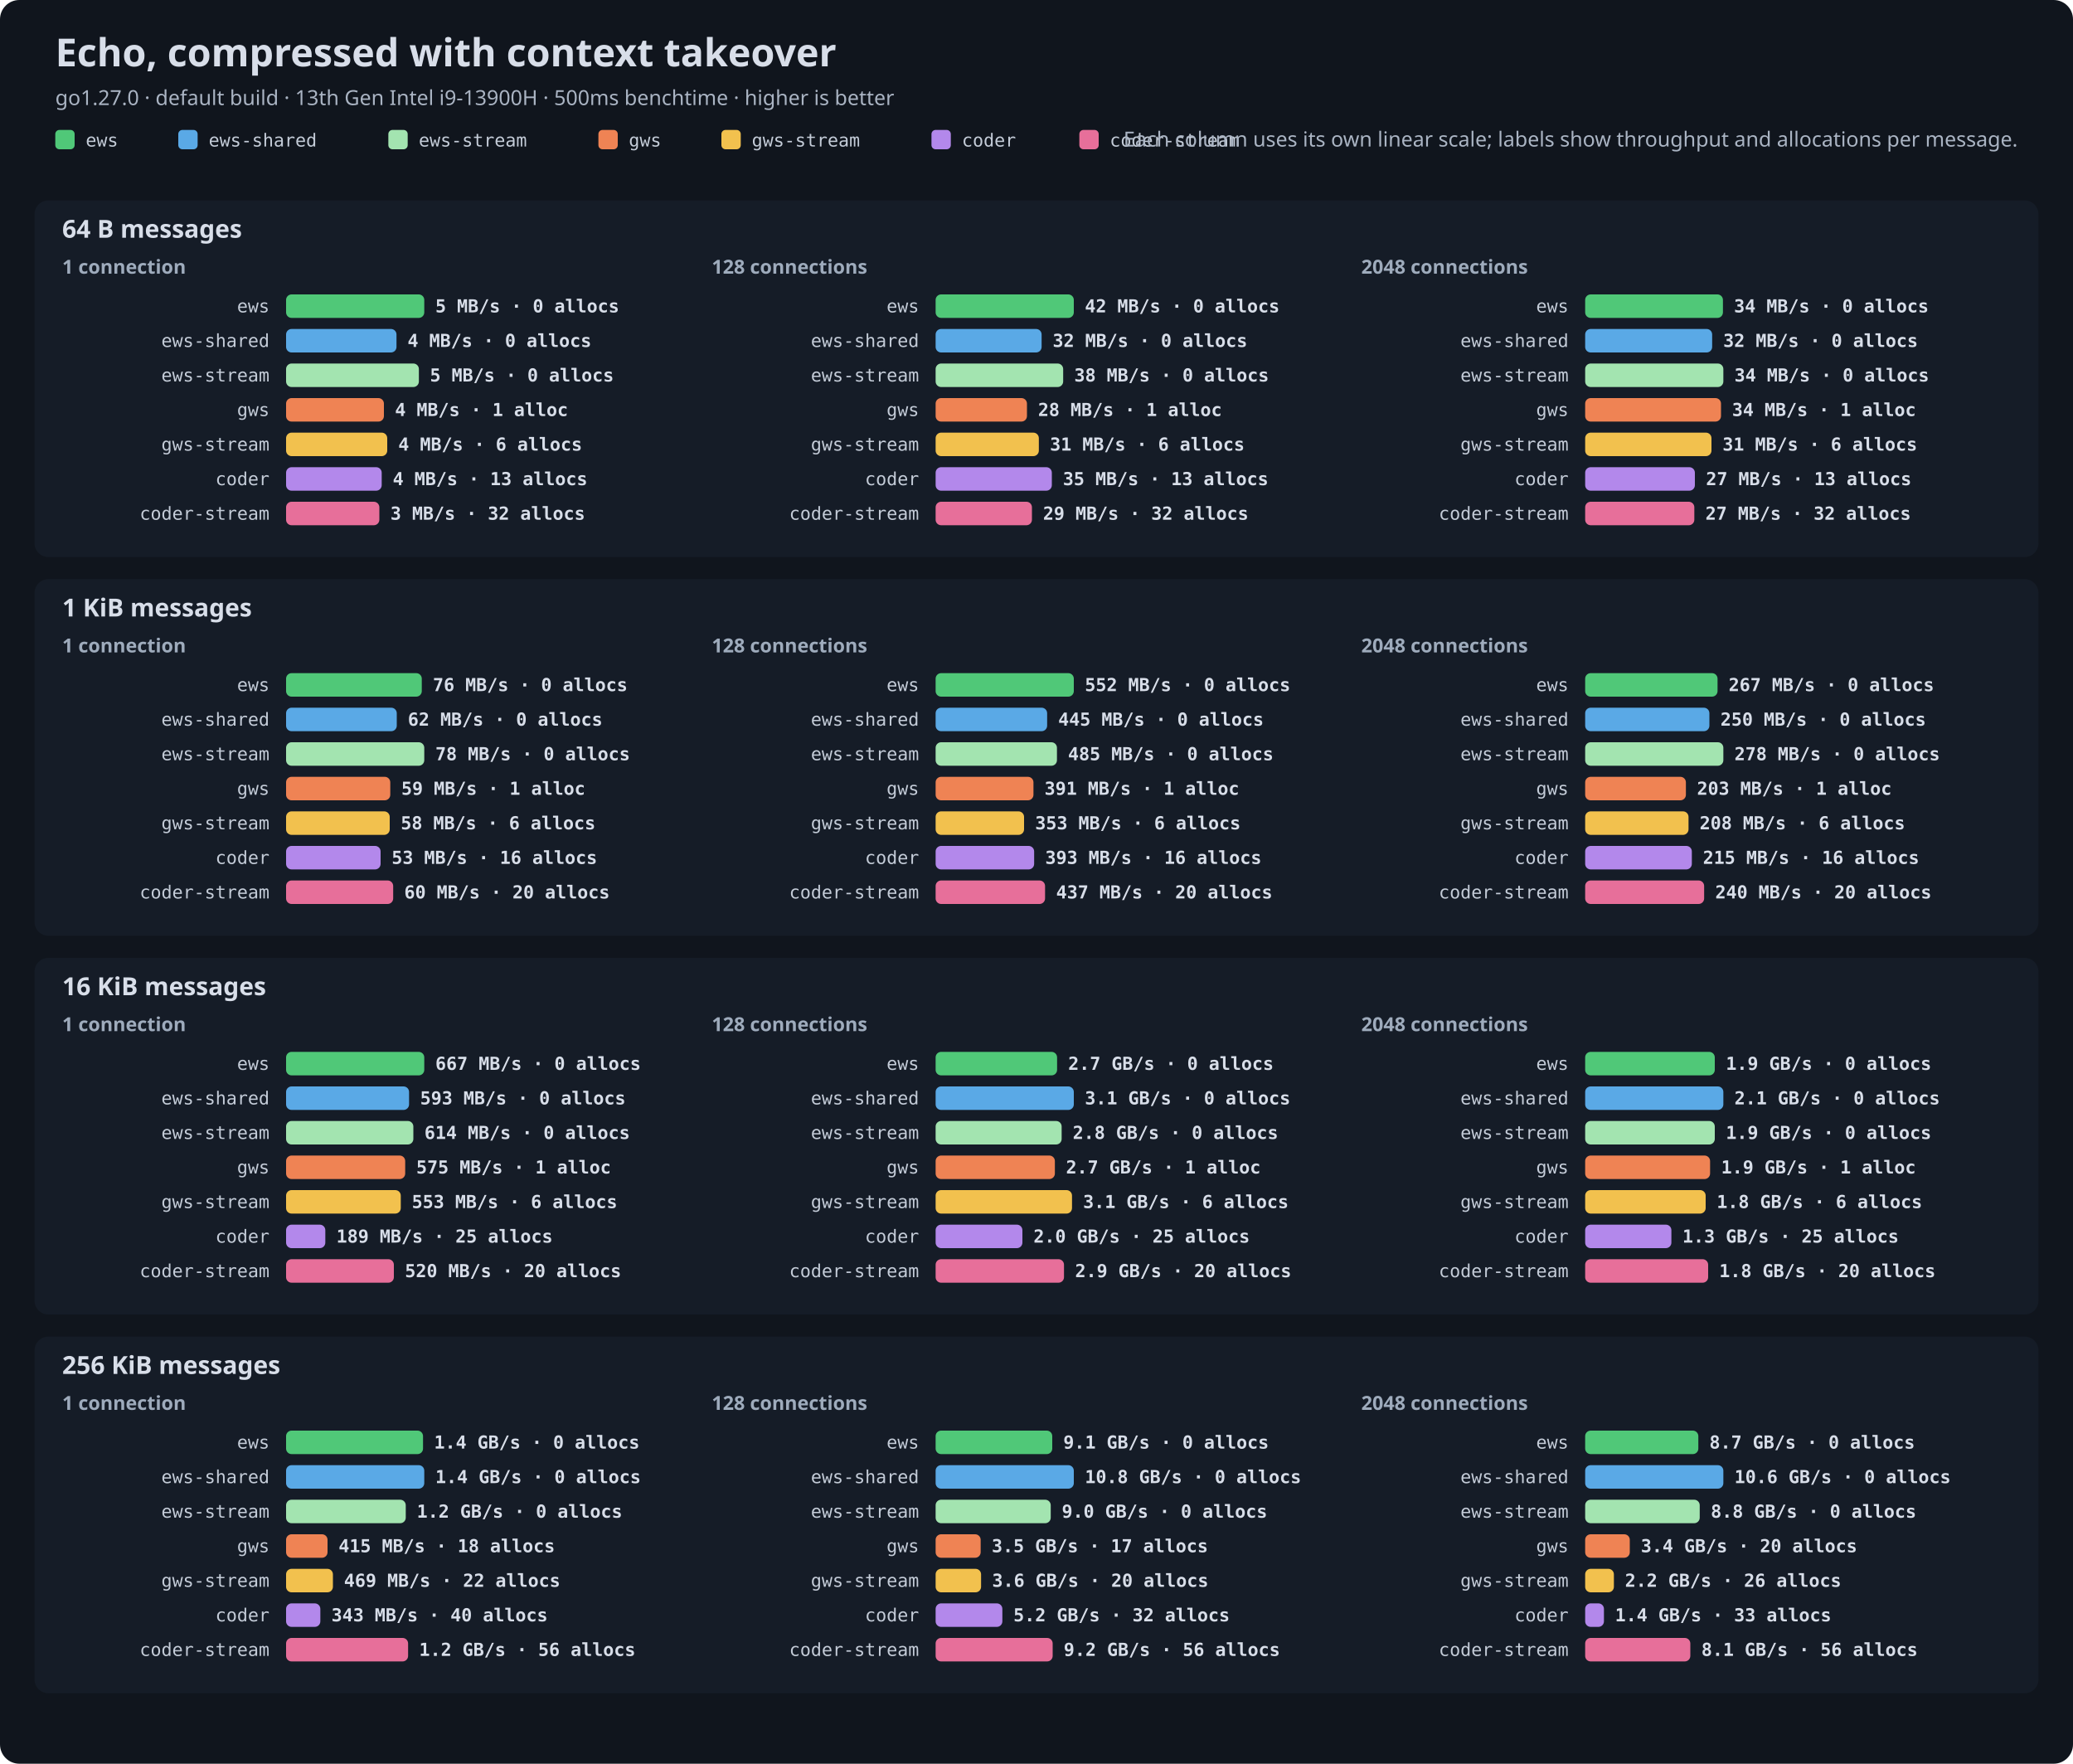
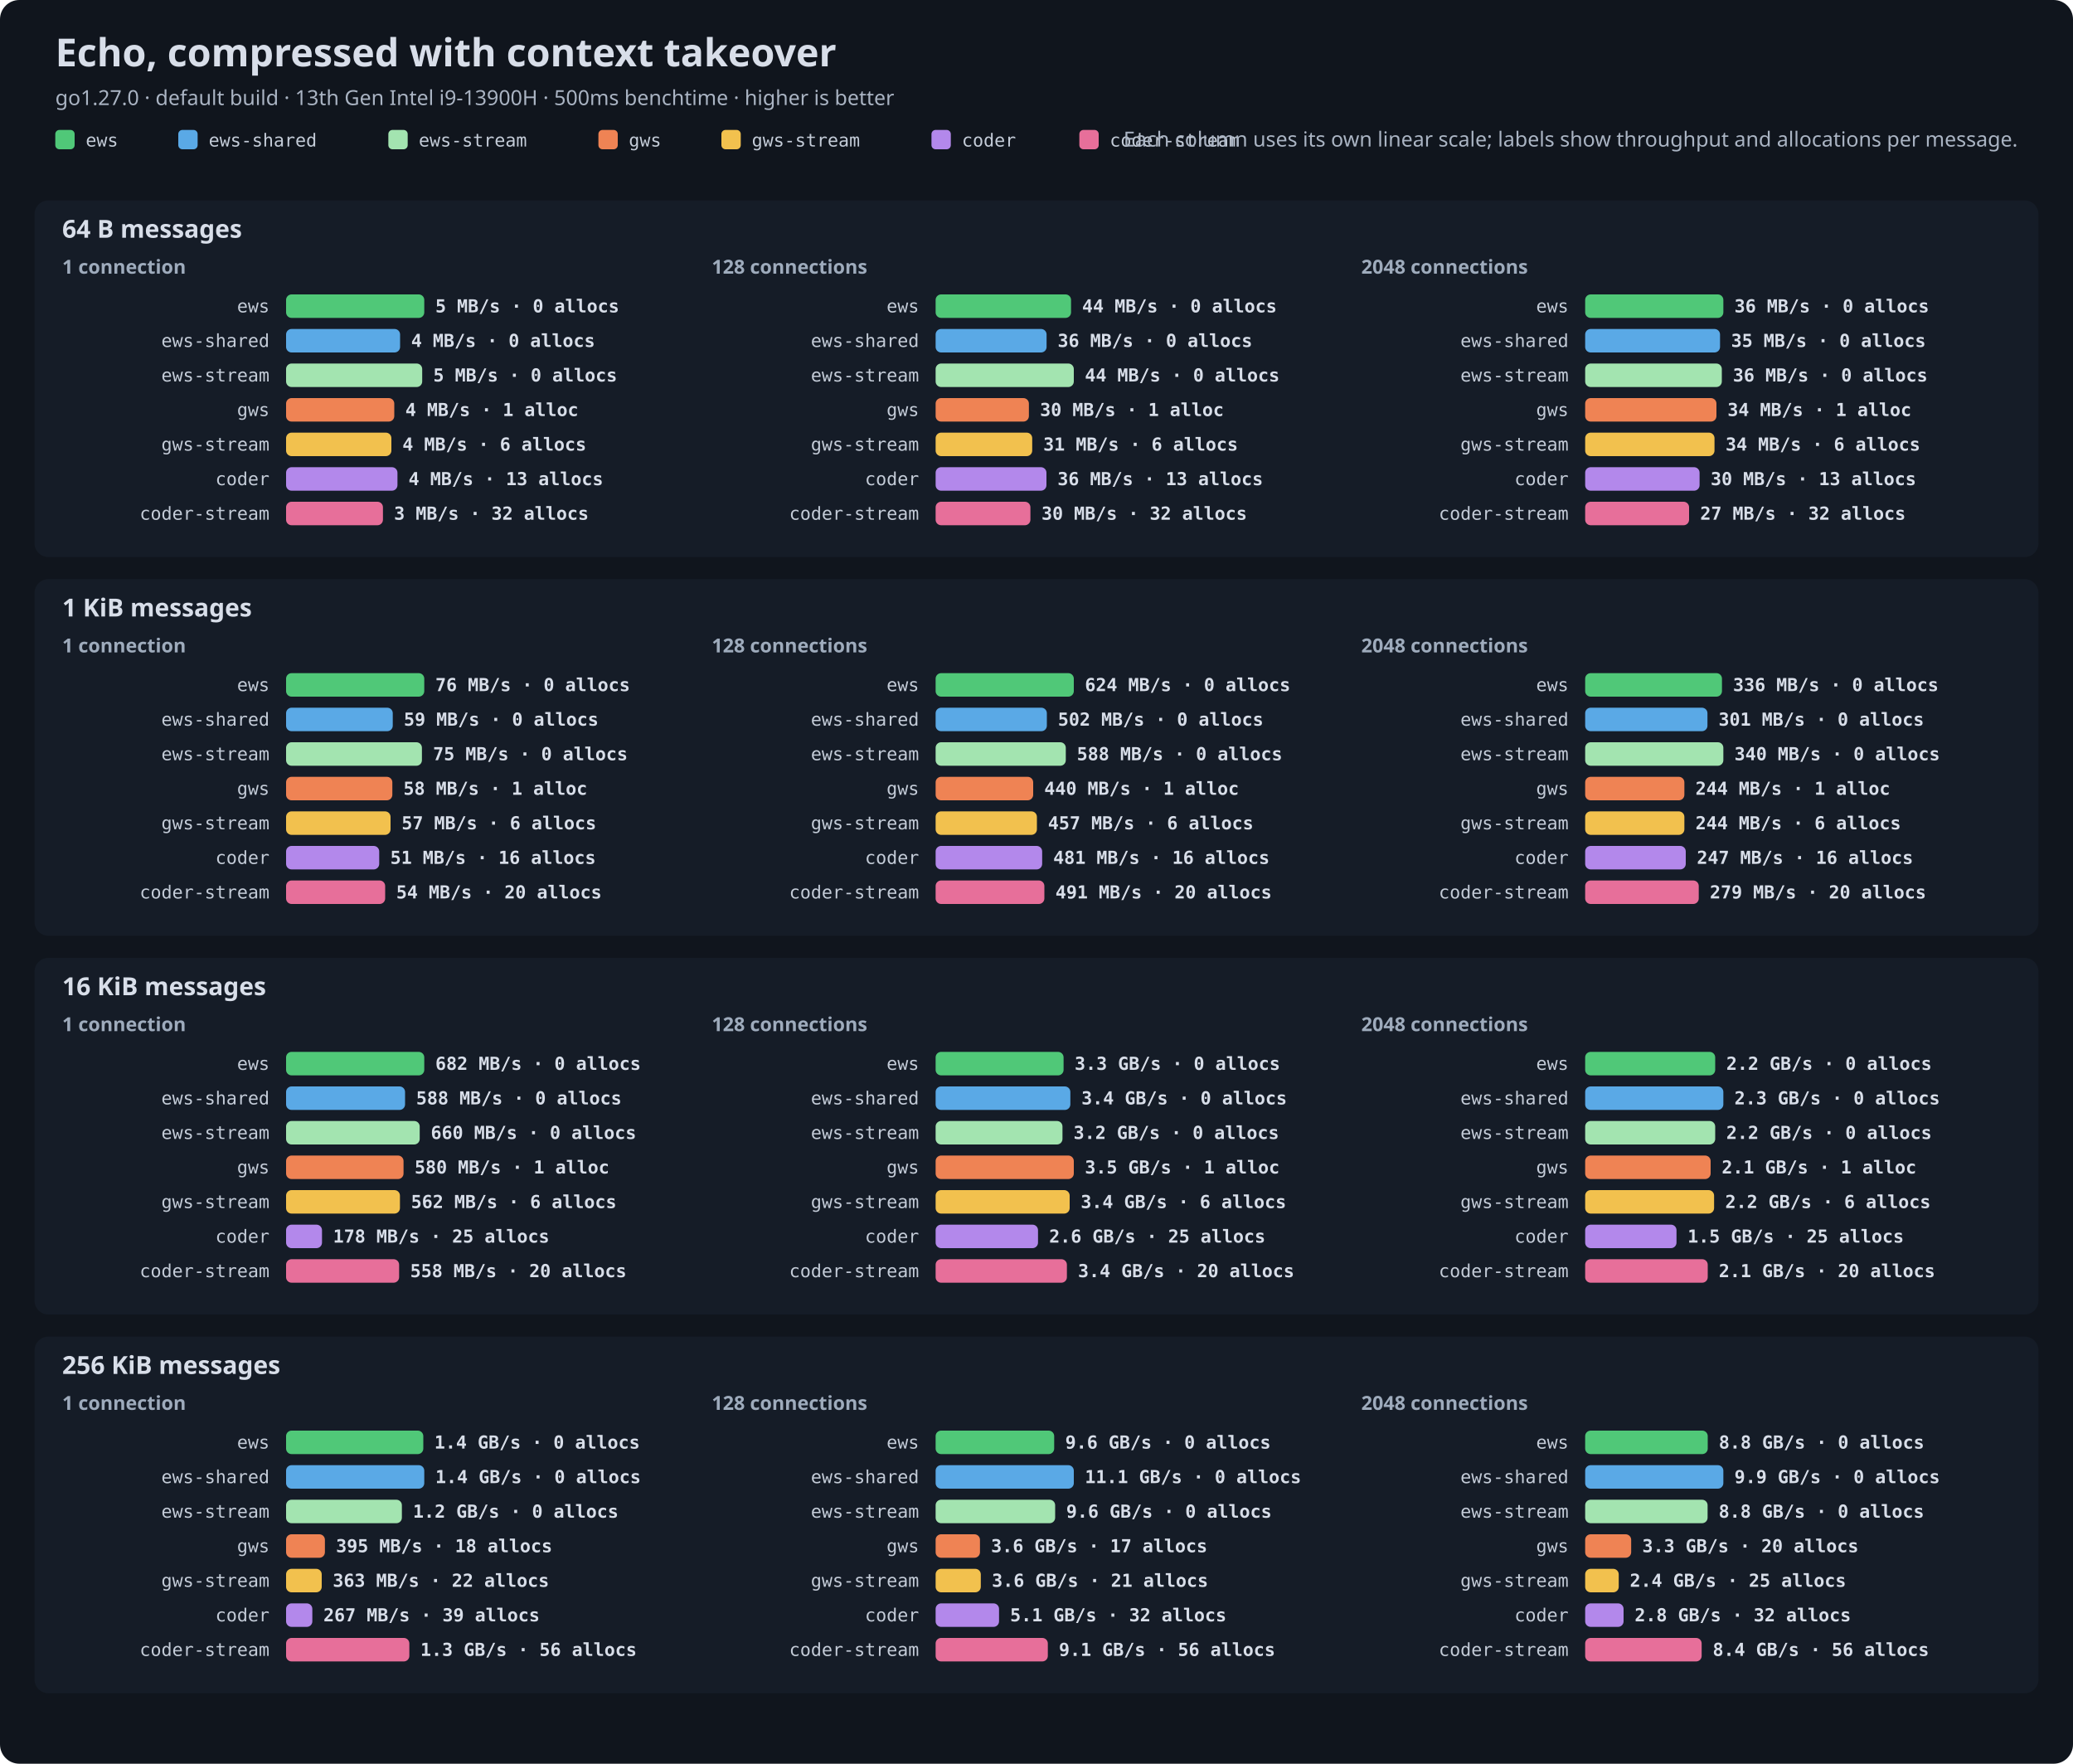
<svg xmlns="http://www.w3.org/2000/svg" width="1500" height="1276" viewBox="0 0 1500 1276" role="img" aria-labelledby="title desc">
  <style>text{font-family:ui-monospace,SFMono-Regular,Menlo,Consolas,monospace;fill:#d8dee9}.title{font-family:ui-sans-serif,system-ui,sans-serif;font-size:28px;font-weight:700}.subtitle{font-family:ui-sans-serif,system-ui,sans-serif;font-size:15px;fill:#aab4c3}.group{font-family:ui-sans-serif,system-ui,sans-serif;font-size:18px;font-weight:650}.contract{font-family:ui-sans-serif,system-ui,sans-serif;font-size:14px;font-weight:650;fill:#9eabbc}.series{font-size:13px;fill:#c4ccd8}.value{font-size:13px;font-weight:650}.panel{fill:#151c27}</style>
  <rect width="1500" height="1276" rx="14" fill="#10151d" />
  <text class="title" x="40" y="48">Echo, compressed with context takeover</text>
  <text class="subtitle" x="40" y="76">go1.27.0 · default build · 13th Gen Intel i9-13900H · 500ms benchtime · higher is better</text>
  <rect x="40" y="94" width="14" height="14" rx="3" fill="#50c878" />
  <text class="series" x="62" y="106">ews</text>
  <rect x="129" y="94" width="14" height="14" rx="3" fill="#5aa9e6" />
  <text class="series" x="151" y="106">ews-shared</text>
  <rect x="281" y="94" width="14" height="14" rx="3" fill="#a3e4b0" />
  <text class="series" x="303" y="106">ews-stream</text>
  <rect x="433" y="94" width="14" height="14" rx="3" fill="#ef8354" />
  <text class="series" x="455" y="106">gws</text>
  <rect x="522" y="94" width="14" height="14" rx="3" fill="#f2c14e" />
  <text class="series" x="544" y="106">gws-stream</text>
  <rect x="674" y="94" width="14" height="14" rx="3" fill="#b388eb" />
  <text class="series" x="696" y="106">coder</text>
  <rect x="781" y="94" width="14" height="14" rx="3" fill="#e76f9a" />
  <text class="series" x="803" y="106">coder-stream</text>
  <text class="subtitle" x="1460" y="106" text-anchor="end">Each column uses its own linear scale; labels show throughput and allocations per message.</text>
  <g transform="translate(0,145)">
    <rect class="panel" x="25" y="0" width="1450" height="258" rx="10" />
    <text class="group" x="45" y="27">64 B messages</text>
    <text class="contract" x="45" y="53">1 connection</text>
    <text class="series" x="195" y="81" text-anchor="end">ews</text>
    <rect x="207" y="68" width="100.0" height="17" rx="4" fill="#50c878" />
    <text class="value" x="315.0" y="81">5 MB/s · 0 allocs</text>
    <text class="series" x="195" y="106" text-anchor="end">ews-shared</text>
-     <rect x="207" y="93" width="79.9" height="17" rx="4" fill="#5aa9e6" />
-     <text class="value" x="294.9" y="106">4 MB/s · 0 allocs</text>
+     <rect x="207" y="93" width="82.5" height="17" rx="4" fill="#5aa9e6" />
+     <text class="value" x="297.5" y="106">4 MB/s · 0 allocs</text>
    <text class="series" x="195" y="131" text-anchor="end">ews-stream</text>
-     <rect x="207" y="118" width="96.1" height="17" rx="4" fill="#a3e4b0" />
-     <text class="value" x="311.1" y="131">5 MB/s · 0 allocs</text>
+     <rect x="207" y="118" width="98.5" height="17" rx="4" fill="#a3e4b0" />
+     <text class="value" x="313.5" y="131">5 MB/s · 0 allocs</text>
    <text class="series" x="195" y="156" text-anchor="end">gws</text>
-     <rect x="207" y="143" width="70.8" height="17" rx="4" fill="#ef8354" />
-     <text class="value" x="285.8" y="156">4 MB/s · 1 alloc</text>
+     <rect x="207" y="143" width="78.3" height="17" rx="4" fill="#ef8354" />
+     <text class="value" x="293.3" y="156">4 MB/s · 1 alloc</text>
    <text class="series" x="195" y="181" text-anchor="end">gws-stream</text>
-     <rect x="207" y="168" width="73.2" height="17" rx="4" fill="#f2c14e" />
-     <text class="value" x="288.2" y="181">4 MB/s · 6 allocs</text>
+     <rect x="207" y="168" width="76.2" height="17" rx="4" fill="#f2c14e" />
+     <text class="value" x="291.2" y="181">4 MB/s · 6 allocs</text>
    <text class="series" x="195" y="206" text-anchor="end">coder</text>
-     <rect x="207" y="193" width="69.2" height="17" rx="4" fill="#b388eb" />
-     <text class="value" x="284.2" y="206">4 MB/s · 13 allocs</text>
+     <rect x="207" y="193" width="80.6" height="17" rx="4" fill="#b388eb" />
+     <text class="value" x="295.6" y="206">4 MB/s · 13 allocs</text>
    <text class="series" x="195" y="231" text-anchor="end">coder-stream</text>
-     <rect x="207" y="218" width="67.5" height="17" rx="4" fill="#e76f9a" />
-     <text class="value" x="282.5" y="231">3 MB/s · 32 allocs</text>
+     <rect x="207" y="218" width="70.1" height="17" rx="4" fill="#e76f9a" />
+     <text class="value" x="285.1" y="231">3 MB/s · 32 allocs</text>
    <text class="contract" x="515" y="53">128 connections</text>
    <text class="series" x="665" y="81" text-anchor="end">ews</text>
-     <rect x="677" y="68" width="100.0" height="17" rx="4" fill="#50c878" />
-     <text class="value" x="785.0" y="81">42 MB/s · 0 allocs</text>
+     <rect x="677" y="68" width="98.0" height="17" rx="4" fill="#50c878" />
+     <text class="value" x="783.0" y="81">44 MB/s · 0 allocs</text>
    <text class="series" x="665" y="106" text-anchor="end">ews-shared</text>
-     <rect x="677" y="93" width="76.7" height="17" rx="4" fill="#5aa9e6" />
-     <text class="value" x="761.7" y="106">32 MB/s · 0 allocs</text>
+     <rect x="677" y="93" width="80.3" height="17" rx="4" fill="#5aa9e6" />
+     <text class="value" x="765.3" y="106">36 MB/s · 0 allocs</text>
    <text class="series" x="665" y="131" text-anchor="end">ews-stream</text>
-     <rect x="677" y="118" width="92.3" height="17" rx="4" fill="#a3e4b0" />
-     <text class="value" x="777.3" y="131">38 MB/s · 0 allocs</text>
+     <rect x="677" y="118" width="100.0" height="17" rx="4" fill="#a3e4b0" />
+     <text class="value" x="785.0" y="131">44 MB/s · 0 allocs</text>
    <text class="series" x="665" y="156" text-anchor="end">gws</text>
-     <rect x="677" y="143" width="66.1" height="17" rx="4" fill="#ef8354" />
-     <text class="value" x="751.1" y="156">28 MB/s · 1 alloc</text>
+     <rect x="677" y="143" width="67.5" height="17" rx="4" fill="#ef8354" />
+     <text class="value" x="752.5" y="156">30 MB/s · 1 alloc</text>
    <text class="series" x="665" y="181" text-anchor="end">gws-stream</text>
-     <rect x="677" y="168" width="74.7" height="17" rx="4" fill="#f2c14e" />
-     <text class="value" x="759.7" y="181">31 MB/s · 6 allocs</text>
+     <rect x="677" y="168" width="69.9" height="17" rx="4" fill="#f2c14e" />
+     <text class="value" x="754.9" y="181">31 MB/s · 6 allocs</text>
    <text class="series" x="665" y="206" text-anchor="end">coder</text>
-     <rect x="677" y="193" width="84.1" height="17" rx="4" fill="#b388eb" />
-     <text class="value" x="769.1" y="206">35 MB/s · 13 allocs</text>
+     <rect x="677" y="193" width="80.2" height="17" rx="4" fill="#b388eb" />
+     <text class="value" x="765.2" y="206">36 MB/s · 13 allocs</text>
    <text class="series" x="665" y="231" text-anchor="end">coder-stream</text>
-     <rect x="677" y="218" width="69.7" height="17" rx="4" fill="#e76f9a" />
-     <text class="value" x="754.7" y="231">29 MB/s · 32 allocs</text>
+     <rect x="677" y="218" width="68.6" height="17" rx="4" fill="#e76f9a" />
+     <text class="value" x="753.6" y="231">30 MB/s · 32 allocs</text>
    <text class="contract" x="985" y="53">2048 connections</text>
    <text class="series" x="1135" y="81" text-anchor="end">ews</text>
-     <rect x="1147" y="68" width="99.7" height="17" rx="4" fill="#50c878" />
-     <text class="value" x="1254.7" y="81">34 MB/s · 0 allocs</text>
+     <rect x="1147" y="68" width="100.0" height="17" rx="4" fill="#50c878" />
+     <text class="value" x="1255.0" y="81">36 MB/s · 0 allocs</text>
    <text class="series" x="1135" y="106" text-anchor="end">ews-shared</text>
-     <rect x="1147" y="93" width="91.9" height="17" rx="4" fill="#5aa9e6" />
-     <text class="value" x="1246.9" y="106">32 MB/s · 0 allocs</text>
+     <rect x="1147" y="93" width="97.6" height="17" rx="4" fill="#5aa9e6" />
+     <text class="value" x="1252.6" y="106">35 MB/s · 0 allocs</text>
    <text class="series" x="1135" y="131" text-anchor="end">ews-stream</text>
-     <rect x="1147" y="118" width="100.0" height="17" rx="4" fill="#a3e4b0" />
-     <text class="value" x="1255.0" y="131">34 MB/s · 0 allocs</text>
+     <rect x="1147" y="118" width="98.9" height="17" rx="4" fill="#a3e4b0" />
+     <text class="value" x="1253.9" y="131">36 MB/s · 0 allocs</text>
    <text class="series" x="1135" y="156" text-anchor="end">gws</text>
-     <rect x="1147" y="143" width="98.3" height="17" rx="4" fill="#ef8354" />
-     <text class="value" x="1253.3" y="156">34 MB/s · 1 alloc</text>
+     <rect x="1147" y="143" width="95.0" height="17" rx="4" fill="#ef8354" />
+     <text class="value" x="1250.0" y="156">34 MB/s · 1 alloc</text>
    <text class="series" x="1135" y="181" text-anchor="end">gws-stream</text>
-     <rect x="1147" y="168" width="91.4" height="17" rx="4" fill="#f2c14e" />
-     <text class="value" x="1246.4" y="181">31 MB/s · 6 allocs</text>
+     <rect x="1147" y="168" width="93.6" height="17" rx="4" fill="#f2c14e" />
+     <text class="value" x="1248.6" y="181">34 MB/s · 6 allocs</text>
    <text class="series" x="1135" y="206" text-anchor="end">coder</text>
-     <rect x="1147" y="193" width="79.4" height="17" rx="4" fill="#b388eb" />
-     <text class="value" x="1234.4" y="206">27 MB/s · 13 allocs</text>
+     <rect x="1147" y="193" width="82.8" height="17" rx="4" fill="#b388eb" />
+     <text class="value" x="1237.8" y="206">30 MB/s · 13 allocs</text>
    <text class="series" x="1135" y="231" text-anchor="end">coder-stream</text>
-     <rect x="1147" y="218" width="79.0" height="17" rx="4" fill="#e76f9a" />
-     <text class="value" x="1234.0" y="231">27 MB/s · 32 allocs</text>
+     <rect x="1147" y="218" width="75.2" height="17" rx="4" fill="#e76f9a" />
+     <text class="value" x="1230.2" y="231">27 MB/s · 32 allocs</text>
  </g>
  <g transform="translate(0,419)">
    <rect class="panel" x="25" y="0" width="1450" height="258" rx="10" />
    <text class="group" x="45" y="27">1 KiB messages</text>
    <text class="contract" x="45" y="53">1 connection</text>
    <text class="series" x="195" y="81" text-anchor="end">ews</text>
-     <rect x="207" y="68" width="98.2" height="17" rx="4" fill="#50c878" />
-     <text class="value" x="313.2" y="81">76 MB/s · 0 allocs</text>
+     <rect x="207" y="68" width="100.0" height="17" rx="4" fill="#50c878" />
+     <text class="value" x="315.0" y="81">76 MB/s · 0 allocs</text>
    <text class="series" x="195" y="106" text-anchor="end">ews-shared</text>
-     <rect x="207" y="93" width="80.1" height="17" rx="4" fill="#5aa9e6" />
-     <text class="value" x="295.1" y="106">62 MB/s · 0 allocs</text>
+     <rect x="207" y="93" width="77.2" height="17" rx="4" fill="#5aa9e6" />
+     <text class="value" x="292.2" y="106">59 MB/s · 0 allocs</text>
    <text class="series" x="195" y="131" text-anchor="end">ews-stream</text>
-     <rect x="207" y="118" width="100.0" height="17" rx="4" fill="#a3e4b0" />
-     <text class="value" x="315.0" y="131">78 MB/s · 0 allocs</text>
+     <rect x="207" y="118" width="98.3" height="17" rx="4" fill="#a3e4b0" />
+     <text class="value" x="313.3" y="131">75 MB/s · 0 allocs</text>
    <text class="series" x="195" y="156" text-anchor="end">gws</text>
-     <rect x="207" y="143" width="75.4" height="17" rx="4" fill="#ef8354" />
-     <text class="value" x="290.4" y="156">59 MB/s · 1 alloc</text>
+     <rect x="207" y="143" width="76.9" height="17" rx="4" fill="#ef8354" />
+     <text class="value" x="291.9" y="156">58 MB/s · 1 alloc</text>
    <text class="series" x="195" y="181" text-anchor="end">gws-stream</text>
-     <rect x="207" y="168" width="75.0" height="17" rx="4" fill="#f2c14e" />
-     <text class="value" x="290.0" y="181">58 MB/s · 6 allocs</text>
+     <rect x="207" y="168" width="75.6" height="17" rx="4" fill="#f2c14e" />
+     <text class="value" x="290.6" y="181">57 MB/s · 6 allocs</text>
    <text class="series" x="195" y="206" text-anchor="end">coder</text>
-     <rect x="207" y="193" width="68.4" height="17" rx="4" fill="#b388eb" />
-     <text class="value" x="283.4" y="206">53 MB/s · 16 allocs</text>
+     <rect x="207" y="193" width="67.4" height="17" rx="4" fill="#b388eb" />
+     <text class="value" x="282.4" y="206">51 MB/s · 16 allocs</text>
    <text class="series" x="195" y="231" text-anchor="end">coder-stream</text>
-     <rect x="207" y="218" width="77.5" height="17" rx="4" fill="#e76f9a" />
-     <text class="value" x="292.5" y="231">60 MB/s · 20 allocs</text>
+     <rect x="207" y="218" width="71.7" height="17" rx="4" fill="#e76f9a" />
+     <text class="value" x="286.7" y="231">54 MB/s · 20 allocs</text>
    <text class="contract" x="515" y="53">128 connections</text>
    <text class="series" x="665" y="81" text-anchor="end">ews</text>
    <rect x="677" y="68" width="100.0" height="17" rx="4" fill="#50c878" />
-     <text class="value" x="785.0" y="81">552 MB/s · 0 allocs</text>
+     <text class="value" x="785.0" y="81">624 MB/s · 0 allocs</text>
    <text class="series" x="665" y="106" text-anchor="end">ews-shared</text>
-     <rect x="677" y="93" width="80.7" height="17" rx="4" fill="#5aa9e6" />
-     <text class="value" x="765.7" y="106">445 MB/s · 0 allocs</text>
+     <rect x="677" y="93" width="80.5" height="17" rx="4" fill="#5aa9e6" />
+     <text class="value" x="765.5" y="106">502 MB/s · 0 allocs</text>
    <text class="series" x="665" y="131" text-anchor="end">ews-stream</text>
-     <rect x="677" y="118" width="87.8" height="17" rx="4" fill="#a3e4b0" />
-     <text class="value" x="772.8" y="131">485 MB/s · 0 allocs</text>
+     <rect x="677" y="118" width="94.2" height="17" rx="4" fill="#a3e4b0" />
+     <text class="value" x="779.2" y="131">588 MB/s · 0 allocs</text>
    <text class="series" x="665" y="156" text-anchor="end">gws</text>
-     <rect x="677" y="143" width="70.8" height="17" rx="4" fill="#ef8354" />
-     <text class="value" x="755.8" y="156">391 MB/s · 1 alloc</text>
+     <rect x="677" y="143" width="70.6" height="17" rx="4" fill="#ef8354" />
+     <text class="value" x="755.6" y="156">440 MB/s · 1 alloc</text>
    <text class="series" x="665" y="181" text-anchor="end">gws-stream</text>
-     <rect x="677" y="168" width="64.0" height="17" rx="4" fill="#f2c14e" />
-     <text class="value" x="749.0" y="181">353 MB/s · 6 allocs</text>
+     <rect x="677" y="168" width="73.3" height="17" rx="4" fill="#f2c14e" />
+     <text class="value" x="758.3" y="181">457 MB/s · 6 allocs</text>
    <text class="series" x="665" y="206" text-anchor="end">coder</text>
-     <rect x="677" y="193" width="71.3" height="17" rx="4" fill="#b388eb" />
-     <text class="value" x="756.3" y="206">393 MB/s · 16 allocs</text>
+     <rect x="677" y="193" width="77.1" height="17" rx="4" fill="#b388eb" />
+     <text class="value" x="762.1" y="206">481 MB/s · 16 allocs</text>
    <text class="series" x="665" y="231" text-anchor="end">coder-stream</text>
-     <rect x="677" y="218" width="79.2" height="17" rx="4" fill="#e76f9a" />
-     <text class="value" x="764.2" y="231">437 MB/s · 20 allocs</text>
+     <rect x="677" y="218" width="78.7" height="17" rx="4" fill="#e76f9a" />
+     <text class="value" x="763.7" y="231">491 MB/s · 20 allocs</text>
    <text class="contract" x="985" y="53">2048 connections</text>
    <text class="series" x="1135" y="81" text-anchor="end">ews</text>
-     <rect x="1147" y="68" width="95.8" height="17" rx="4" fill="#50c878" />
-     <text class="value" x="1250.8" y="81">267 MB/s · 0 allocs</text>
+     <rect x="1147" y="68" width="99.0" height="17" rx="4" fill="#50c878" />
+     <text class="value" x="1254.0" y="81">336 MB/s · 0 allocs</text>
    <text class="series" x="1135" y="106" text-anchor="end">ews-shared</text>
-     <rect x="1147" y="93" width="89.9" height="17" rx="4" fill="#5aa9e6" />
-     <text class="value" x="1244.9" y="106">250 MB/s · 0 allocs</text>
+     <rect x="1147" y="93" width="88.5" height="17" rx="4" fill="#5aa9e6" />
+     <text class="value" x="1243.5" y="106">301 MB/s · 0 allocs</text>
    <text class="series" x="1135" y="131" text-anchor="end">ews-stream</text>
    <rect x="1147" y="118" width="100.0" height="17" rx="4" fill="#a3e4b0" />
-     <text class="value" x="1255.0" y="131">278 MB/s · 0 allocs</text>
+     <text class="value" x="1255.0" y="131">340 MB/s · 0 allocs</text>
    <text class="series" x="1135" y="156" text-anchor="end">gws</text>
-     <rect x="1147" y="143" width="72.9" height="17" rx="4" fill="#ef8354" />
-     <text class="value" x="1227.9" y="156">203 MB/s · 1 alloc</text>
+     <rect x="1147" y="143" width="71.8" height="17" rx="4" fill="#ef8354" />
+     <text class="value" x="1226.8" y="156">244 MB/s · 1 alloc</text>
    <text class="series" x="1135" y="181" text-anchor="end">gws-stream</text>
-     <rect x="1147" y="168" width="74.8" height="17" rx="4" fill="#f2c14e" />
-     <text class="value" x="1229.8" y="181">208 MB/s · 6 allocs</text>
+     <rect x="1147" y="168" width="71.8" height="17" rx="4" fill="#f2c14e" />
+     <text class="value" x="1226.8" y="181">244 MB/s · 6 allocs</text>
    <text class="series" x="1135" y="206" text-anchor="end">coder</text>
-     <rect x="1147" y="193" width="77.2" height="17" rx="4" fill="#b388eb" />
-     <text class="value" x="1232.2" y="206">215 MB/s · 16 allocs</text>
+     <rect x="1147" y="193" width="72.8" height="17" rx="4" fill="#b388eb" />
+     <text class="value" x="1227.8" y="206">247 MB/s · 16 allocs</text>
    <text class="series" x="1135" y="231" text-anchor="end">coder-stream</text>
-     <rect x="1147" y="218" width="86.1" height="17" rx="4" fill="#e76f9a" />
-     <text class="value" x="1241.1" y="231">240 MB/s · 20 allocs</text>
+     <rect x="1147" y="218" width="82.2" height="17" rx="4" fill="#e76f9a" />
+     <text class="value" x="1237.2" y="231">279 MB/s · 20 allocs</text>
  </g>
  <g transform="translate(0,693)">
    <rect class="panel" x="25" y="0" width="1450" height="258" rx="10" />
    <text class="group" x="45" y="27">16 KiB messages</text>
    <text class="contract" x="45" y="53">1 connection</text>
    <text class="series" x="195" y="81" text-anchor="end">ews</text>
    <rect x="207" y="68" width="100.0" height="17" rx="4" fill="#50c878" />
-     <text class="value" x="315.0" y="81">667 MB/s · 0 allocs</text>
+     <text class="value" x="315.0" y="81">682 MB/s · 0 allocs</text>
    <text class="series" x="195" y="106" text-anchor="end">ews-shared</text>
-     <rect x="207" y="93" width="89.0" height="17" rx="4" fill="#5aa9e6" />
-     <text class="value" x="304.0" y="106">593 MB/s · 0 allocs</text>
+     <rect x="207" y="93" width="86.1" height="17" rx="4" fill="#5aa9e6" />
+     <text class="value" x="301.1" y="106">588 MB/s · 0 allocs</text>
    <text class="series" x="195" y="131" text-anchor="end">ews-stream</text>
-     <rect x="207" y="118" width="92.1" height="17" rx="4" fill="#a3e4b0" />
-     <text class="value" x="307.1" y="131">614 MB/s · 0 allocs</text>
+     <rect x="207" y="118" width="96.7" height="17" rx="4" fill="#a3e4b0" />
+     <text class="value" x="311.7" y="131">660 MB/s · 0 allocs</text>
    <text class="series" x="195" y="156" text-anchor="end">gws</text>
-     <rect x="207" y="143" width="86.2" height="17" rx="4" fill="#ef8354" />
-     <text class="value" x="301.2" y="156">575 MB/s · 1 alloc</text>
+     <rect x="207" y="143" width="85.0" height="17" rx="4" fill="#ef8354" />
+     <text class="value" x="300.0" y="156">580 MB/s · 1 alloc</text>
    <text class="series" x="195" y="181" text-anchor="end">gws-stream</text>
-     <rect x="207" y="168" width="83.0" height="17" rx="4" fill="#f2c14e" />
-     <text class="value" x="298.0" y="181">553 MB/s · 6 allocs</text>
+     <rect x="207" y="168" width="82.4" height="17" rx="4" fill="#f2c14e" />
+     <text class="value" x="297.4" y="181">562 MB/s · 6 allocs</text>
    <text class="series" x="195" y="206" text-anchor="end">coder</text>
-     <rect x="207" y="193" width="28.4" height="17" rx="4" fill="#b388eb" />
-     <text class="value" x="243.4" y="206">189 MB/s · 25 allocs</text>
+     <rect x="207" y="193" width="26.0" height="17" rx="4" fill="#b388eb" />
+     <text class="value" x="241.0" y="206">178 MB/s · 25 allocs</text>
    <text class="series" x="195" y="231" text-anchor="end">coder-stream</text>
-     <rect x="207" y="218" width="78.0" height="17" rx="4" fill="#e76f9a" />
-     <text class="value" x="293.0" y="231">520 MB/s · 20 allocs</text>
+     <rect x="207" y="218" width="81.8" height="17" rx="4" fill="#e76f9a" />
+     <text class="value" x="296.8" y="231">558 MB/s · 20 allocs</text>
    <text class="contract" x="515" y="53">128 connections</text>
    <text class="series" x="665" y="81" text-anchor="end">ews</text>
-     <rect x="677" y="68" width="87.9" height="17" rx="4" fill="#50c878" />
-     <text class="value" x="772.9" y="81">2.7 GB/s · 0 allocs</text>
+     <rect x="677" y="68" width="92.6" height="17" rx="4" fill="#50c878" />
+     <text class="value" x="777.6" y="81">3.3 GB/s · 0 allocs</text>
    <text class="series" x="665" y="106" text-anchor="end">ews-shared</text>
-     <rect x="677" y="93" width="100.0" height="17" rx="4" fill="#5aa9e6" />
-     <text class="value" x="785.0" y="106">3.1 GB/s · 0 allocs</text>
+     <rect x="677" y="93" width="97.5" height="17" rx="4" fill="#5aa9e6" />
+     <text class="value" x="782.5" y="106">3.4 GB/s · 0 allocs</text>
    <text class="series" x="665" y="131" text-anchor="end">ews-stream</text>
-     <rect x="677" y="118" width="91.2" height="17" rx="4" fill="#a3e4b0" />
-     <text class="value" x="776.2" y="131">2.8 GB/s · 0 allocs</text>
+     <rect x="677" y="118" width="91.8" height="17" rx="4" fill="#a3e4b0" />
+     <text class="value" x="776.8" y="131">3.2 GB/s · 0 allocs</text>
    <text class="series" x="665" y="156" text-anchor="end">gws</text>
-     <rect x="677" y="143" width="86.3" height="17" rx="4" fill="#ef8354" />
-     <text class="value" x="771.3" y="156">2.7 GB/s · 1 alloc</text>
+     <rect x="677" y="143" width="100.0" height="17" rx="4" fill="#ef8354" />
+     <text class="value" x="785.0" y="156">3.5 GB/s · 1 alloc</text>
    <text class="series" x="665" y="181" text-anchor="end">gws-stream</text>
-     <rect x="677" y="168" width="98.7" height="17" rx="4" fill="#f2c14e" />
-     <text class="value" x="783.7" y="181">3.1 GB/s · 6 allocs</text>
+     <rect x="677" y="168" width="97.0" height="17" rx="4" fill="#f2c14e" />
+     <text class="value" x="782.0" y="181">3.4 GB/s · 6 allocs</text>
    <text class="series" x="665" y="206" text-anchor="end">coder</text>
-     <rect x="677" y="193" width="62.8" height="17" rx="4" fill="#b388eb" />
-     <text class="value" x="747.8" y="206">2.0 GB/s · 25 allocs</text>
+     <rect x="677" y="193" width="74.1" height="17" rx="4" fill="#b388eb" />
+     <text class="value" x="759.1" y="206">2.6 GB/s · 25 allocs</text>
    <text class="series" x="665" y="231" text-anchor="end">coder-stream</text>
-     <rect x="677" y="218" width="92.9" height="17" rx="4" fill="#e76f9a" />
-     <text class="value" x="777.9" y="231">2.9 GB/s · 20 allocs</text>
+     <rect x="677" y="218" width="95.0" height="17" rx="4" fill="#e76f9a" />
+     <text class="value" x="780.0" y="231">3.4 GB/s · 20 allocs</text>
    <text class="contract" x="985" y="53">2048 connections</text>
    <text class="series" x="1135" y="81" text-anchor="end">ews</text>
-     <rect x="1147" y="68" width="93.8" height="17" rx="4" fill="#50c878" />
-     <text class="value" x="1248.8" y="81">1.9 GB/s · 0 allocs</text>
+     <rect x="1147" y="68" width="94.1" height="17" rx="4" fill="#50c878" />
+     <text class="value" x="1249.1" y="81">2.2 GB/s · 0 allocs</text>
    <text class="series" x="1135" y="106" text-anchor="end">ews-shared</text>
    <rect x="1147" y="93" width="100.0" height="17" rx="4" fill="#5aa9e6" />
-     <text class="value" x="1255.0" y="106">2.1 GB/s · 0 allocs</text>
+     <text class="value" x="1255.0" y="106">2.3 GB/s · 0 allocs</text>
    <text class="series" x="1135" y="131" text-anchor="end">ews-stream</text>
-     <rect x="1147" y="118" width="93.8" height="17" rx="4" fill="#a3e4b0" />
-     <text class="value" x="1248.8" y="131">1.9 GB/s · 0 allocs</text>
+     <rect x="1147" y="118" width="94.1" height="17" rx="4" fill="#a3e4b0" />
+     <text class="value" x="1249.1" y="131">2.2 GB/s · 0 allocs</text>
    <text class="series" x="1135" y="156" text-anchor="end">gws</text>
-     <rect x="1147" y="143" width="90.4" height="17" rx="4" fill="#ef8354" />
-     <text class="value" x="1245.4" y="156">1.9 GB/s · 1 alloc</text>
+     <rect x="1147" y="143" width="90.8" height="17" rx="4" fill="#ef8354" />
+     <text class="value" x="1245.8" y="156">2.1 GB/s · 1 alloc</text>
    <text class="series" x="1135" y="181" text-anchor="end">gws-stream</text>
-     <rect x="1147" y="168" width="87.2" height="17" rx="4" fill="#f2c14e" />
-     <text class="value" x="1242.2" y="181">1.8 GB/s · 6 allocs</text>
+     <rect x="1147" y="168" width="93.3" height="17" rx="4" fill="#f2c14e" />
+     <text class="value" x="1248.3" y="181">2.2 GB/s · 6 allocs</text>
    <text class="series" x="1135" y="206" text-anchor="end">coder</text>
-     <rect x="1147" y="193" width="62.4" height="17" rx="4" fill="#b388eb" />
-     <text class="value" x="1217.4" y="206">1.3 GB/s · 25 allocs</text>
+     <rect x="1147" y="193" width="66.1" height="17" rx="4" fill="#b388eb" />
+     <text class="value" x="1221.1" y="206">1.5 GB/s · 25 allocs</text>
    <text class="series" x="1135" y="231" text-anchor="end">coder-stream</text>
-     <rect x="1147" y="218" width="89.0" height="17" rx="4" fill="#e76f9a" />
-     <text class="value" x="1244.0" y="231">1.8 GB/s · 20 allocs</text>
+     <rect x="1147" y="218" width="88.7" height="17" rx="4" fill="#e76f9a" />
+     <text class="value" x="1243.7" y="231">2.1 GB/s · 20 allocs</text>
  </g>
  <g transform="translate(0,967)">
    <rect class="panel" x="25" y="0" width="1450" height="258" rx="10" />
    <text class="group" x="45" y="27">256 KiB messages</text>
    <text class="contract" x="45" y="53">1 connection</text>
    <text class="series" x="195" y="81" text-anchor="end">ews</text>
-     <rect x="207" y="68" width="99.1" height="17" rx="4" fill="#50c878" />
-     <text class="value" x="314.1" y="81">1.4 GB/s · 0 allocs</text>
+     <rect x="207" y="68" width="99.3" height="17" rx="4" fill="#50c878" />
+     <text class="value" x="314.3" y="81">1.4 GB/s · 0 allocs</text>
    <text class="series" x="195" y="106" text-anchor="end">ews-shared</text>
    <rect x="207" y="93" width="100.0" height="17" rx="4" fill="#5aa9e6" />
    <text class="value" x="315.0" y="106">1.4 GB/s · 0 allocs</text>
    <text class="series" x="195" y="131" text-anchor="end">ews-stream</text>
-     <rect x="207" y="118" width="86.6" height="17" rx="4" fill="#a3e4b0" />
-     <text class="value" x="301.6" y="131">1.2 GB/s · 0 allocs</text>
+     <rect x="207" y="118" width="83.8" height="17" rx="4" fill="#a3e4b0" />
+     <text class="value" x="298.8" y="131">1.2 GB/s · 0 allocs</text>
    <text class="series" x="195" y="156" text-anchor="end">gws</text>
-     <rect x="207" y="143" width="30.0" height="17" rx="4" fill="#ef8354" />
-     <text class="value" x="245.0" y="156">415 MB/s · 18 allocs</text>
+     <rect x="207" y="143" width="28.1" height="17" rx="4" fill="#ef8354" />
+     <text class="value" x="243.1" y="156">395 MB/s · 18 allocs</text>
    <text class="series" x="195" y="181" text-anchor="end">gws-stream</text>
-     <rect x="207" y="168" width="33.9" height="17" rx="4" fill="#f2c14e" />
-     <text class="value" x="248.9" y="181">469 MB/s · 22 allocs</text>
+     <rect x="207" y="168" width="25.8" height="17" rx="4" fill="#f2c14e" />
+     <text class="value" x="240.8" y="181">363 MB/s · 22 allocs</text>
    <text class="series" x="195" y="206" text-anchor="end">coder</text>
-     <rect x="207" y="193" width="24.8" height="17" rx="4" fill="#b388eb" />
-     <text class="value" x="239.8" y="206">343 MB/s · 40 allocs</text>
+     <rect x="207" y="193" width="19.0" height="17" rx="4" fill="#b388eb" />
+     <text class="value" x="234.0" y="206">267 MB/s · 39 allocs</text>
    <text class="series" x="195" y="231" text-anchor="end">coder-stream</text>
-     <rect x="207" y="218" width="88.3" height="17" rx="4" fill="#e76f9a" />
-     <text class="value" x="303.3" y="231">1.2 GB/s · 56 allocs</text>
+     <rect x="207" y="218" width="89.2" height="17" rx="4" fill="#e76f9a" />
+     <text class="value" x="304.2" y="231">1.3 GB/s · 56 allocs</text>
    <text class="contract" x="515" y="53">128 connections</text>
    <text class="series" x="665" y="81" text-anchor="end">ews</text>
-     <rect x="677" y="68" width="84.4" height="17" rx="4" fill="#50c878" />
-     <text class="value" x="769.4" y="81">9.1 GB/s · 0 allocs</text>
+     <rect x="677" y="68" width="85.8" height="17" rx="4" fill="#50c878" />
+     <text class="value" x="770.8" y="81">9.6 GB/s · 0 allocs</text>
    <text class="series" x="665" y="106" text-anchor="end">ews-shared</text>
    <rect x="677" y="93" width="100.0" height="17" rx="4" fill="#5aa9e6" />
-     <text class="value" x="785.0" y="106">10.8 GB/s · 0 allocs</text>
+     <text class="value" x="785.0" y="106">11.1 GB/s · 0 allocs</text>
    <text class="series" x="665" y="131" text-anchor="end">ews-stream</text>
-     <rect x="677" y="118" width="83.3" height="17" rx="4" fill="#a3e4b0" />
-     <text class="value" x="768.3" y="131">9.0 GB/s · 0 allocs</text>
+     <rect x="677" y="118" width="86.5" height="17" rx="4" fill="#a3e4b0" />
+     <text class="value" x="771.5" y="131">9.6 GB/s · 0 allocs</text>
    <text class="series" x="665" y="156" text-anchor="end">gws</text>
-     <rect x="677" y="143" width="32.6" height="17" rx="4" fill="#ef8354" />
-     <text class="value" x="717.6" y="156">3.5 GB/s · 17 allocs</text>
+     <rect x="677" y="143" width="32.1" height="17" rx="4" fill="#ef8354" />
+     <text class="value" x="717.1" y="156">3.6 GB/s · 17 allocs</text>
    <text class="series" x="665" y="181" text-anchor="end">gws-stream</text>
-     <rect x="677" y="168" width="32.9" height="17" rx="4" fill="#f2c14e" />
-     <text class="value" x="717.9" y="181">3.6 GB/s · 20 allocs</text>
+     <rect x="677" y="168" width="32.7" height="17" rx="4" fill="#f2c14e" />
+     <text class="value" x="717.7" y="181">3.6 GB/s · 21 allocs</text>
    <text class="series" x="665" y="206" text-anchor="end">coder</text>
-     <rect x="677" y="193" width="48.3" height="17" rx="4" fill="#b388eb" />
-     <text class="value" x="733.3" y="206">5.2 GB/s · 32 allocs</text>
+     <rect x="677" y="193" width="45.9" height="17" rx="4" fill="#b388eb" />
+     <text class="value" x="730.9" y="206">5.1 GB/s · 32 allocs</text>
    <text class="series" x="665" y="231" text-anchor="end">coder-stream</text>
-     <rect x="677" y="218" width="84.7" height="17" rx="4" fill="#e76f9a" />
-     <text class="value" x="769.7" y="231">9.2 GB/s · 56 allocs</text>
+     <rect x="677" y="218" width="81.2" height="17" rx="4" fill="#e76f9a" />
+     <text class="value" x="766.2" y="231">9.1 GB/s · 56 allocs</text>
    <text class="contract" x="985" y="53">2048 connections</text>
    <text class="series" x="1135" y="81" text-anchor="end">ews</text>
-     <rect x="1147" y="68" width="81.9" height="17" rx="4" fill="#50c878" />
-     <text class="value" x="1236.9" y="81">8.7 GB/s · 0 allocs</text>
+     <rect x="1147" y="68" width="88.7" height="17" rx="4" fill="#50c878" />
+     <text class="value" x="1243.7" y="81">8.8 GB/s · 0 allocs</text>
    <text class="series" x="1135" y="106" text-anchor="end">ews-shared</text>
    <rect x="1147" y="93" width="100.0" height="17" rx="4" fill="#5aa9e6" />
-     <text class="value" x="1255.0" y="106">10.6 GB/s · 0 allocs</text>
+     <text class="value" x="1255.0" y="106">9.9 GB/s · 0 allocs</text>
    <text class="series" x="1135" y="131" text-anchor="end">ews-stream</text>
-     <rect x="1147" y="118" width="82.9" height="17" rx="4" fill="#a3e4b0" />
-     <text class="value" x="1237.9" y="131">8.8 GB/s · 0 allocs</text>
+     <rect x="1147" y="118" width="88.6" height="17" rx="4" fill="#a3e4b0" />
+     <text class="value" x="1243.6" y="131">8.8 GB/s · 0 allocs</text>
    <text class="series" x="1135" y="156" text-anchor="end">gws</text>
-     <rect x="1147" y="143" width="32.3" height="17" rx="4" fill="#ef8354" />
-     <text class="value" x="1187.3" y="156">3.4 GB/s · 20 allocs</text>
+     <rect x="1147" y="143" width="33.3" height="17" rx="4" fill="#ef8354" />
+     <text class="value" x="1188.3" y="156">3.3 GB/s · 20 allocs</text>
    <text class="series" x="1135" y="181" text-anchor="end">gws-stream</text>
-     <rect x="1147" y="168" width="20.8" height="17" rx="4" fill="#f2c14e" />
-     <text class="value" x="1175.8" y="181">2.2 GB/s · 26 allocs</text>
+     <rect x="1147" y="168" width="24.3" height="17" rx="4" fill="#f2c14e" />
+     <text class="value" x="1179.3" y="181">2.4 GB/s · 25 allocs</text>
    <text class="series" x="1135" y="206" text-anchor="end">coder</text>
-     <rect x="1147" y="193" width="13.6" height="17" rx="4" fill="#b388eb" />
-     <text class="value" x="1168.6" y="206">1.4 GB/s · 33 allocs</text>
+     <rect x="1147" y="193" width="27.8" height="17" rx="4" fill="#b388eb" />
+     <text class="value" x="1182.8" y="206">2.8 GB/s · 32 allocs</text>
    <text class="series" x="1135" y="231" text-anchor="end">coder-stream</text>
-     <rect x="1147" y="218" width="76.1" height="17" rx="4" fill="#e76f9a" />
-     <text class="value" x="1231.1" y="231">8.1 GB/s · 56 allocs</text>
+     <rect x="1147" y="218" width="84.3" height="17" rx="4" fill="#e76f9a" />
+     <text class="value" x="1239.3" y="231">8.4 GB/s · 56 allocs</text>
  </g>
</svg>
